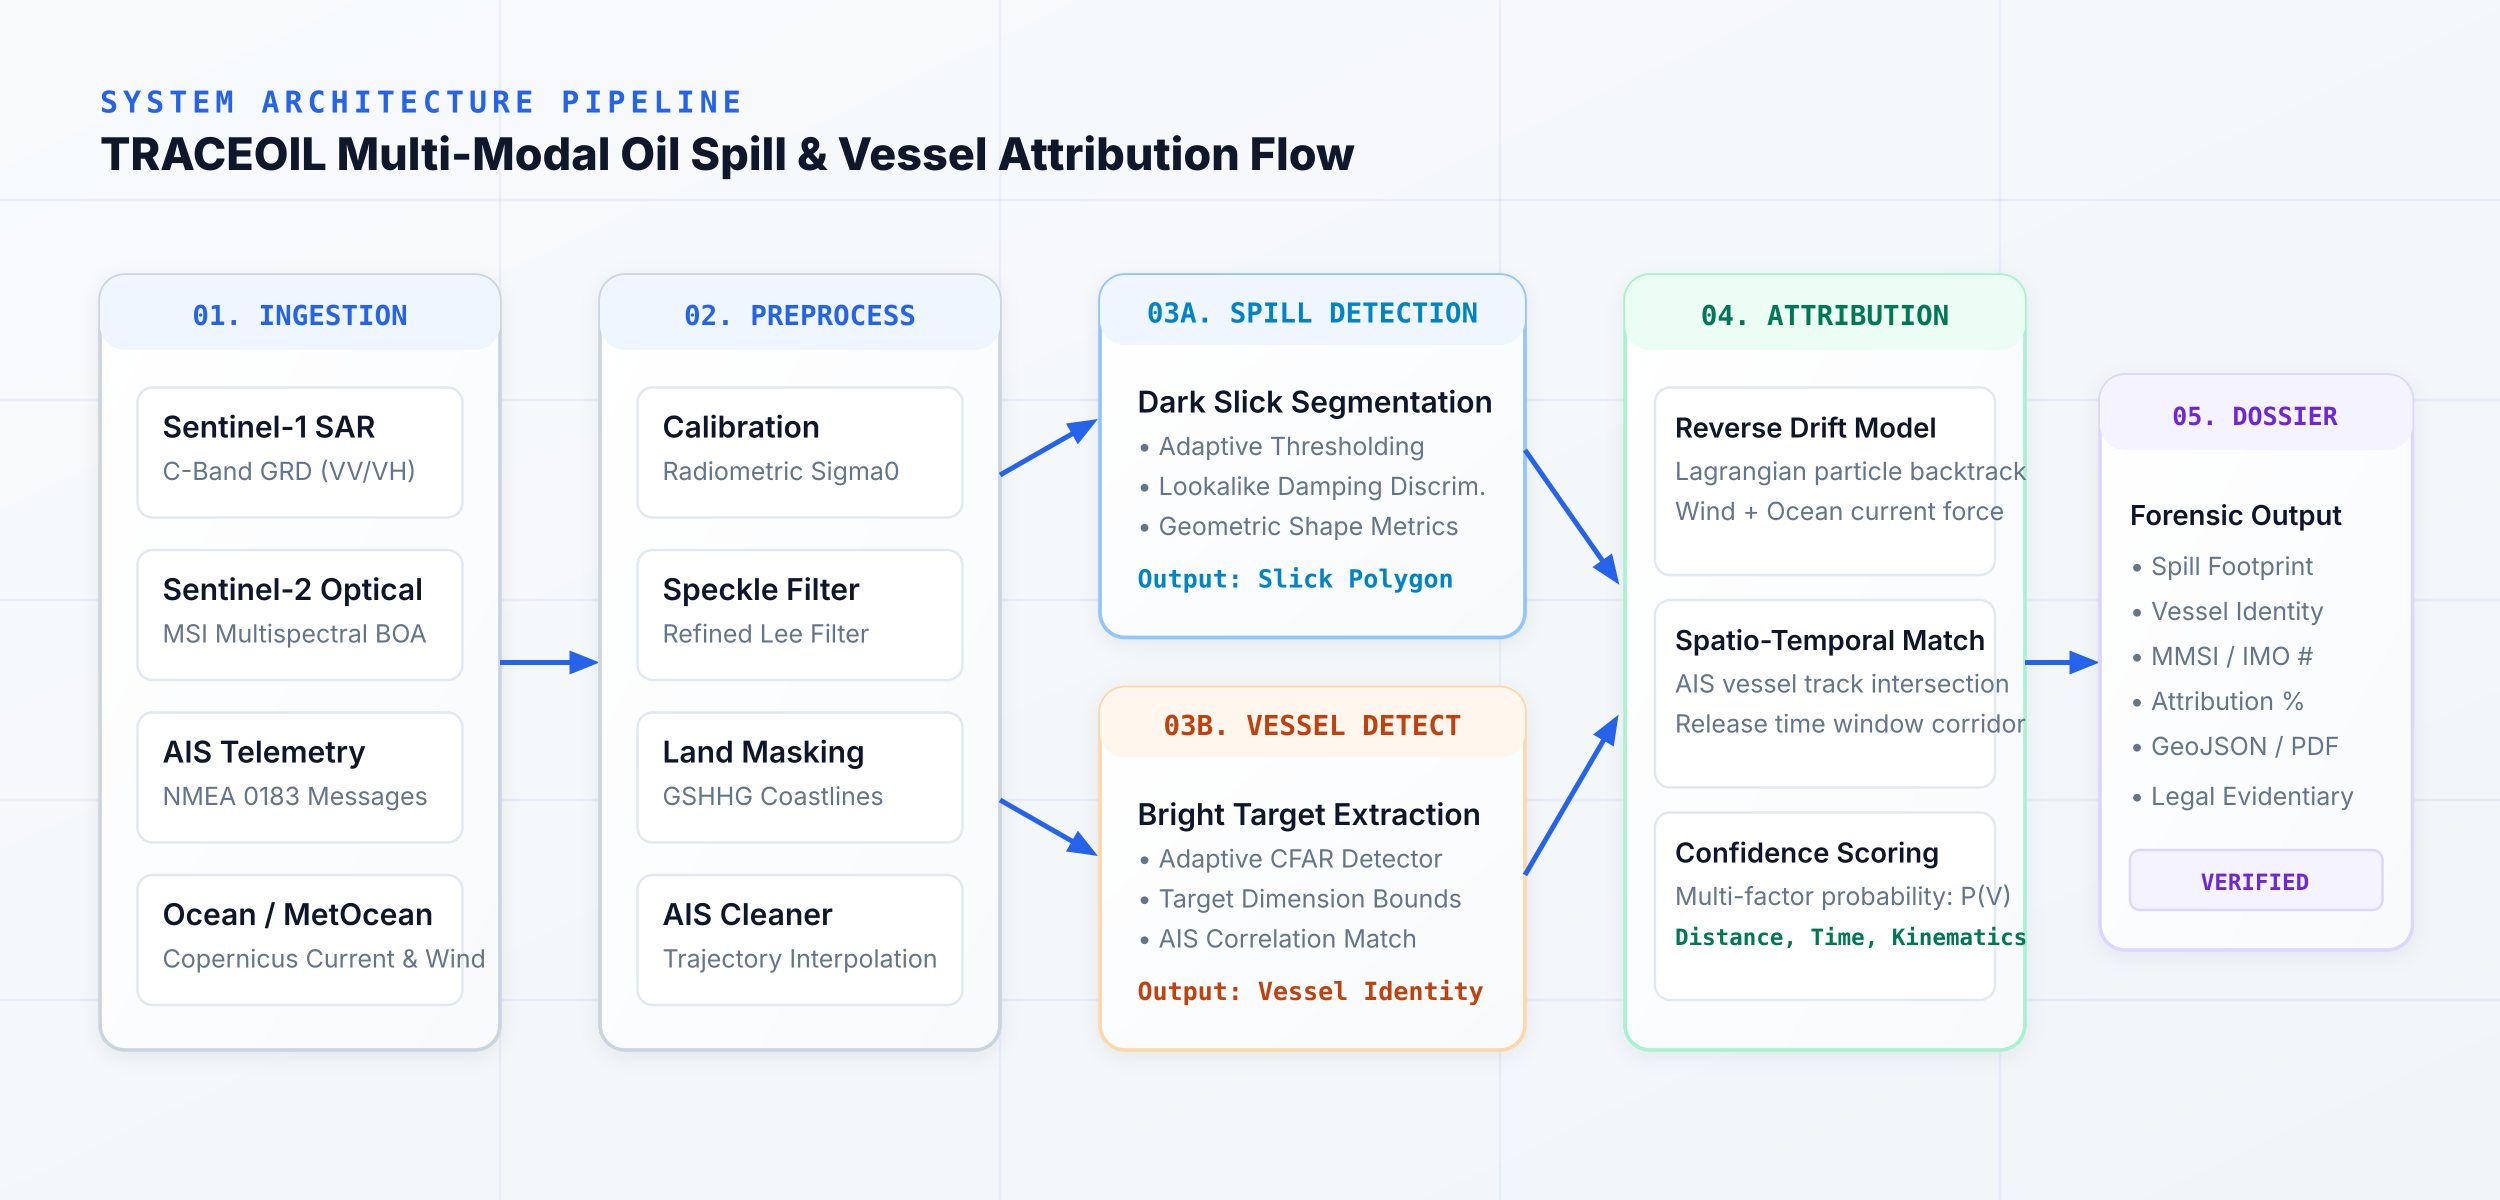
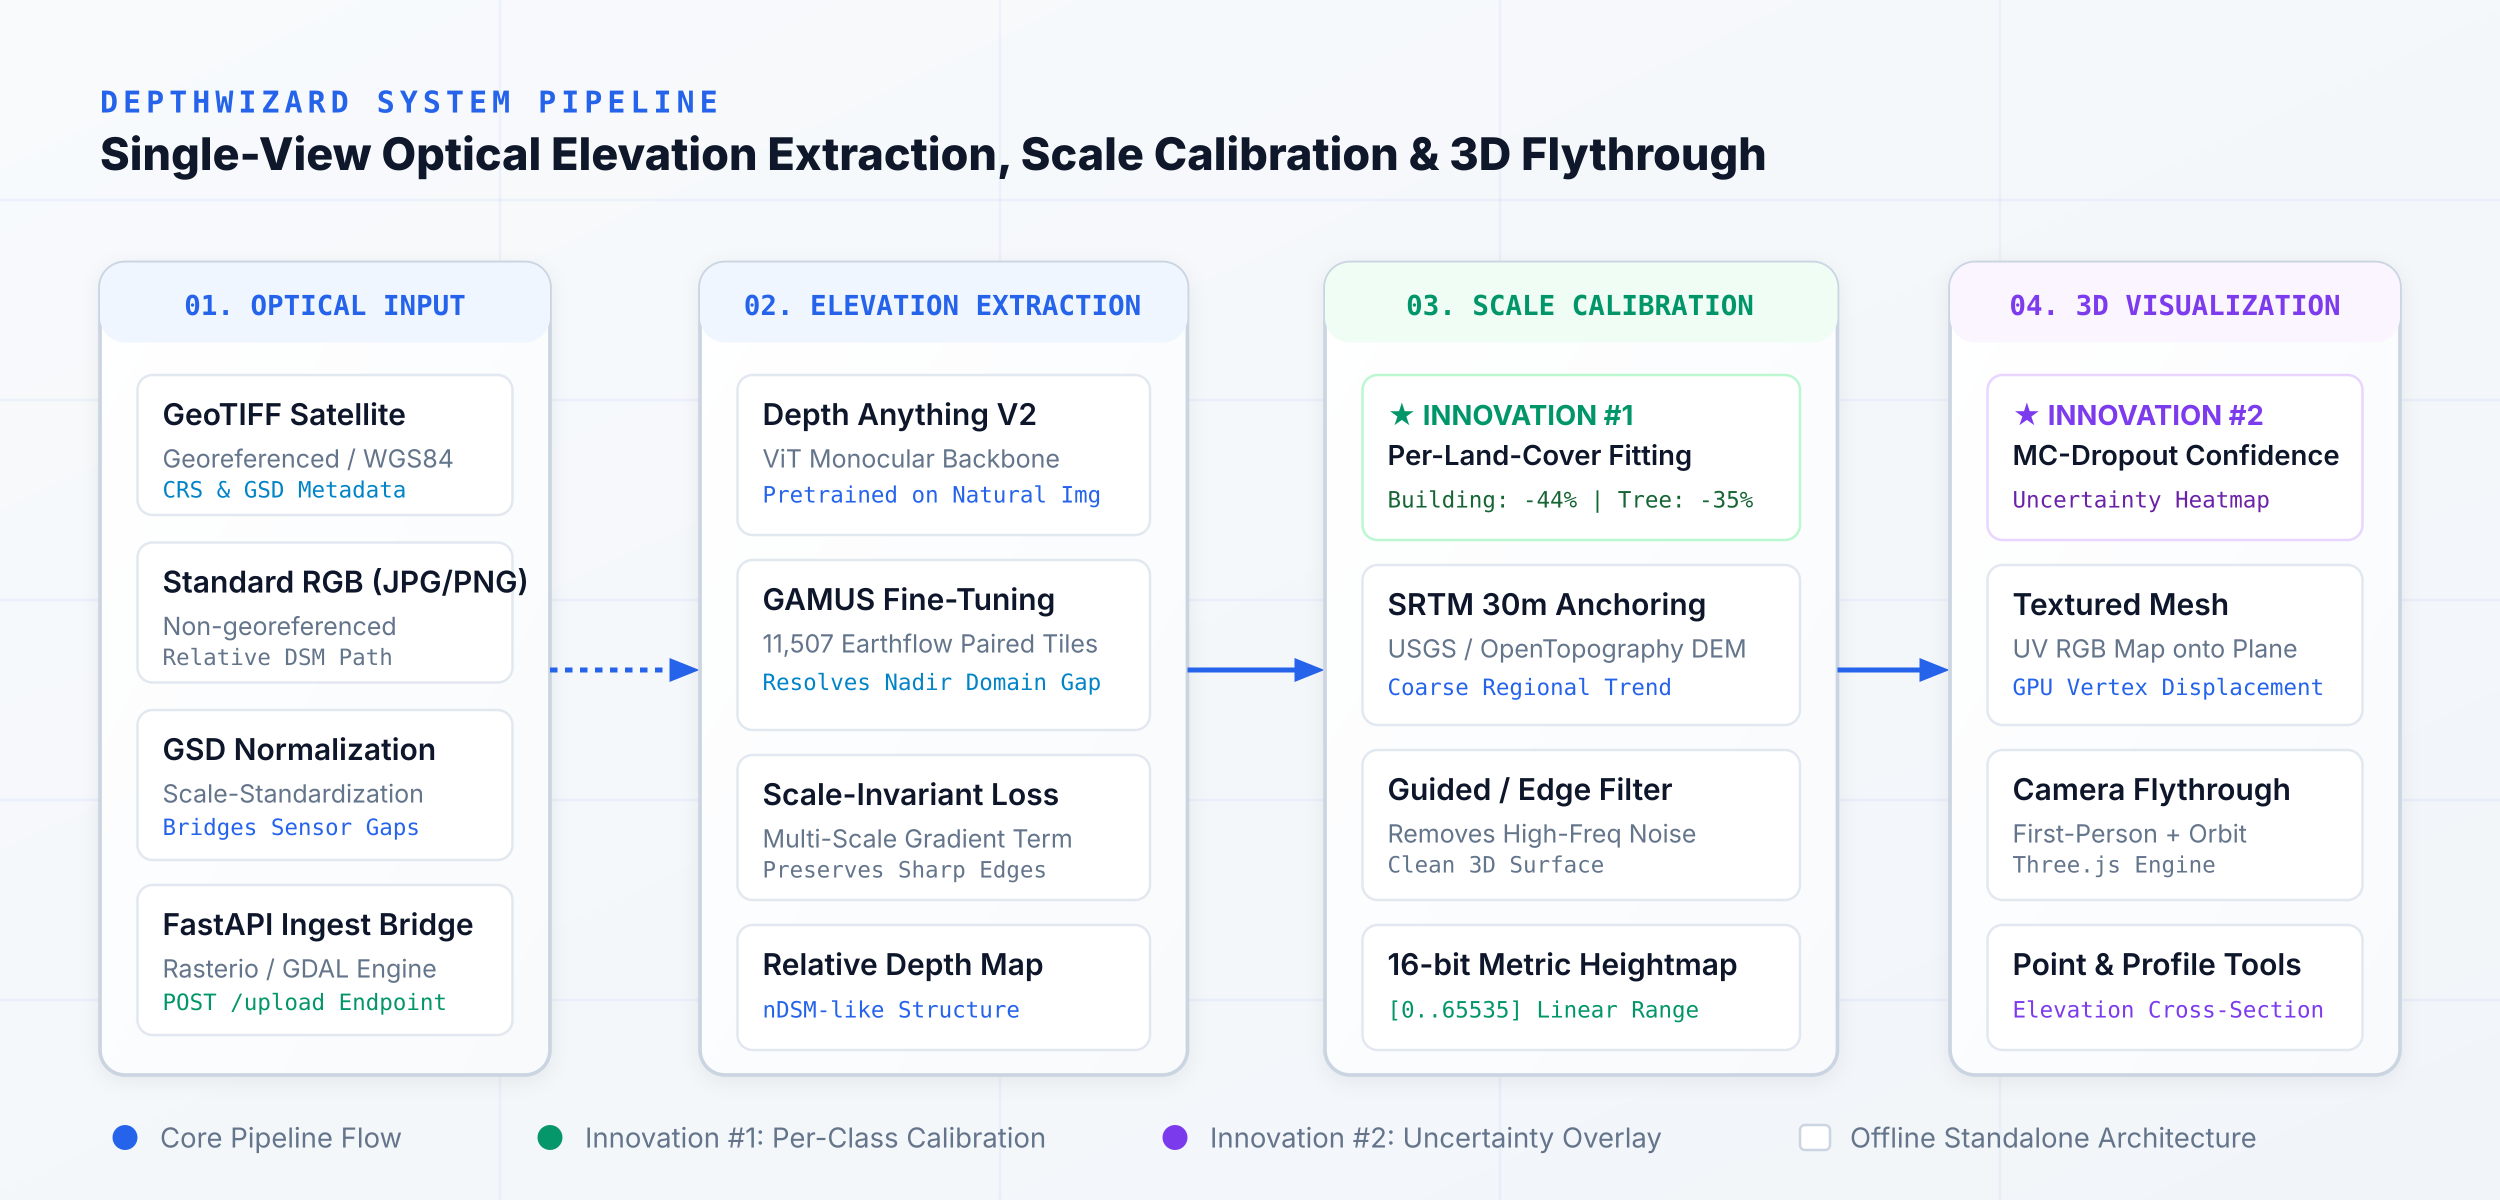
<svg xmlns="http://www.w3.org/2000/svg" viewBox="0 0 1000 480" width="100%" height="100%">
  <defs>
    <linearGradient id="bgGrad" x1="0%" y1="0%" x2="100%" y2="100%">
      <stop offset="0%" stop-color="#f8fafc" />
      <stop offset="100%" stop-color="#f1f5f9" />
    </linearGradient>
    <linearGradient id="boxGrad" x1="0%" y1="0%" x2="100%" y2="100%">
      <stop offset="0%" stop-color="#ffffff" />
      <stop offset="100%" stop-color="#f8fafc" />
    </linearGradient>
    <filter id="lightShadow" x="-10%" y="-10%" width="120%" height="120%">
      <feDropShadow dx="0" dy="2" stdDeviation="4" flood-color="#0f172a" flood-opacity="0.06" />
    </filter>
    <marker id="arrow" viewBox="0 0 10 10" refX="6" refY="5" markerWidth="6" markerHeight="6" orient="auto-start-reverse">
      <path d="M 0 1 L 10 5 L 0 9 z" fill="#2563eb" />
    </marker>
  </defs>
  <rect width="1000" height="480" fill="url(#bgGrad)" />
-   <g stroke="rgba(37, 99, 235, 0.06)" stroke-width="1">
+   <g stroke="rgba(37, 99, 235, 0.05)" stroke-width="1">
    <line x1="0" y1="80" x2="1000" y2="80" />
    <line x1="0" y1="160" x2="1000" y2="160" />
    <line x1="0" y1="240" x2="1000" y2="240" />
    <line x1="0" y1="320" x2="1000" y2="320" />
    <line x1="0" y1="400" x2="1000" y2="400" />
    <line x1="200" y1="0" x2="200" y2="480" />
    <line x1="400" y1="0" x2="400" y2="480" />
    <line x1="600" y1="0" x2="600" y2="480" />
    <line x1="800" y1="0" x2="800" y2="480" />
  </g>
-   <text x="40" y="45" fill="#2563eb" font-family="'JetBrains Mono', monospace" font-size="12" letter-spacing="2" font-weight="700">SYSTEM ARCHITECTURE PIPELINE</text>
-   <text x="40" y="68" fill="#0f172a" font-family="Inter, sans-serif" font-weight="800" font-size="18">TRACEOIL Multi-Modal Oil Spill &amp; Vessel Attribution Flow</text>
-   <g transform="translate(40, 110)" filter="url(#lightShadow)">
-     <rect width="160" height="310" rx="10" fill="url(#boxGrad)" stroke="#cbd5e1" stroke-width="1.5" />
-     <rect width="160" height="30" rx="10" fill="#eff6ff" />
-     <text x="80" y="20" fill="#2563eb" font-family="'JetBrains Mono', monospace" font-size="11" font-weight="700" text-anchor="middle">01. INGESTION</text>
-     <rect x="15" y="45" width="130" height="52" rx="6" fill="#ffffff" stroke="#e2e8f0" />
-     <text x="25" y="65" fill="#0f172a" font-family="Inter, sans-serif" font-size="12" font-weight="600">Sentinel-1 SAR</text>
-     <text x="25" y="82" fill="#64748b" font-family="Inter, sans-serif" font-size="10">C-Band GRD (VV/VH)</text>
-     <rect x="15" y="110" width="130" height="52" rx="6" fill="#ffffff" stroke="#e2e8f0" />
-     <text x="25" y="130" fill="#0f172a" font-family="Inter, sans-serif" font-size="12" font-weight="600">Sentinel-2 Optical</text>
-     <text x="25" y="147" fill="#64748b" font-family="Inter, sans-serif" font-size="10">MSI Multispectral BOA</text>
-     <rect x="15" y="175" width="130" height="52" rx="6" fill="#ffffff" stroke="#e2e8f0" />
-     <text x="25" y="195" fill="#0f172a" font-family="Inter, sans-serif" font-size="12" font-weight="600">AIS Telemetry</text>
-     <text x="25" y="212" fill="#64748b" font-family="Inter, sans-serif" font-size="10">NMEA 0183 Messages</text>
-     <rect x="15" y="240" width="130" height="52" rx="6" fill="#ffffff" stroke="#e2e8f0" />
-     <text x="25" y="260" fill="#0f172a" font-family="Inter, sans-serif" font-size="12" font-weight="600">Ocean / MetOcean</text>
-     <text x="25" y="277" fill="#64748b" font-family="Inter, sans-serif" font-size="10">Copernicus Current &amp; Wind</text>
+   <text x="40" y="45" fill="#2563eb" font-family="'JetBrains Mono', monospace" font-size="12" letter-spacing="2" font-weight="700">DEPTHWIZARD SYSTEM PIPELINE</text>
+   <text x="40" y="68" fill="#0f172a" font-family="Inter, sans-serif" font-weight="800" font-size="18">Single-View Optical Elevation Extraction, Scale Calibration &amp; 3D Flythrough</text>
+   <g transform="translate(40, 105)" filter="url(#lightShadow)">
+     <rect width="180" height="325" rx="10" fill="url(#boxGrad)" stroke="#cbd5e1" stroke-width="1.5" />
+     <rect width="180" height="32" rx="10" fill="#eff6ff" />
+     <text x="90" y="21" fill="#2563eb" font-family="'JetBrains Mono', monospace" font-size="11" font-weight="700" text-anchor="middle">01. OPTICAL INPUT</text>
+     <rect x="15" y="45" width="150" height="56" rx="6" fill="#ffffff" stroke="#e2e8f0" />
+     <text x="25" y="65" fill="#0f172a" font-family="Inter, sans-serif" font-size="12" font-weight="600">GeoTIFF Satellite</text>
+     <text x="25" y="82" fill="#64748b" font-family="Inter, sans-serif" font-size="10">Georeferenced / WGS84</text>
+     <text x="25" y="94" fill="#0284c7" font-family="'JetBrains Mono', monospace" font-size="9">CRS &amp; GSD Metadata</text>
+     <rect x="15" y="112" width="150" height="56" rx="6" fill="#ffffff" stroke="#e2e8f0" />
+     <text x="25" y="132" fill="#0f172a" font-family="Inter, sans-serif" font-size="12" font-weight="600">Standard RGB (JPG/PNG)</text>
+     <text x="25" y="149" fill="#64748b" font-family="Inter, sans-serif" font-size="10">Non-georeferenced</text>
+     <text x="25" y="161" fill="#64748b" font-family="'JetBrains Mono', monospace" font-size="9">Relative DSM Path</text>
+     <rect x="15" y="179" width="150" height="60" rx="6" fill="#ffffff" stroke="#e2e8f0" />
+     <text x="25" y="199" fill="#0f172a" font-family="Inter, sans-serif" font-size="12" font-weight="600">GSD Normalization</text>
+     <text x="25" y="216" fill="#64748b" font-family="Inter, sans-serif" font-size="10">Scale-Standardization</text>
+     <text x="25" y="229" fill="#2563eb" font-family="'JetBrains Mono', monospace" font-size="9">Bridges Sensor Gaps</text>
+     <rect x="15" y="249" width="150" height="60" rx="6" fill="#ffffff" stroke="#e2e8f0" />
+     <text x="25" y="269" fill="#0f172a" font-family="Inter, sans-serif" font-size="12" font-weight="600">FastAPI Ingest Bridge</text>
+     <text x="25" y="286" fill="#64748b" font-family="Inter, sans-serif" font-size="10">Rasterio / GDAL Engine</text>
+     <text x="25" y="299" fill="#059669" font-family="'JetBrains Mono', monospace" font-size="9">POST /upload Endpoint</text>
  </g>
-   <line x1="200" y1="265" x2="235" y2="265" stroke="#2563eb" stroke-width="2" marker-end="url(#arrow)" />
-   <g transform="translate(240, 110)" filter="url(#lightShadow)">
-     <rect width="160" height="310" rx="10" fill="url(#boxGrad)" stroke="#cbd5e1" stroke-width="1.5" />
-     <rect width="160" height="30" rx="10" fill="#eff6ff" />
-     <text x="80" y="20" fill="#2563eb" font-family="'JetBrains Mono', monospace" font-size="11" font-weight="700" text-anchor="middle">02. PREPROCESS</text>
-     <rect x="15" y="45" width="130" height="52" rx="6" fill="#ffffff" stroke="#e2e8f0" />
-     <text x="25" y="65" fill="#0f172a" font-family="Inter, sans-serif" font-size="12" font-weight="600">Calibration</text>
-     <text x="25" y="82" fill="#64748b" font-family="Inter, sans-serif" font-size="10">Radiometric Sigma0</text>
-     <rect x="15" y="110" width="130" height="52" rx="6" fill="#ffffff" stroke="#e2e8f0" />
-     <text x="25" y="130" fill="#0f172a" font-family="Inter, sans-serif" font-size="12" font-weight="600">Speckle Filter</text>
-     <text x="25" y="147" fill="#64748b" font-family="Inter, sans-serif" font-size="10">Refined Lee Filter</text>
-     <rect x="15" y="175" width="130" height="52" rx="6" fill="#ffffff" stroke="#e2e8f0" />
-     <text x="25" y="195" fill="#0f172a" font-family="Inter, sans-serif" font-size="12" font-weight="600">Land Masking</text>
-     <text x="25" y="212" fill="#64748b" font-family="Inter, sans-serif" font-size="10">GSHHG Coastlines</text>
-     <rect x="15" y="240" width="130" height="52" rx="6" fill="#ffffff" stroke="#e2e8f0" />
-     <text x="25" y="260" fill="#0f172a" font-family="Inter, sans-serif" font-size="12" font-weight="600">AIS Cleaner</text>
-     <text x="25" y="277" fill="#64748b" font-family="Inter, sans-serif" font-size="10">Trajectory Interpolation</text>
+   <line x1="220" y1="268" x2="275" y2="268" stroke="#2563eb" stroke-width="2" marker-end="url(#arrow)" stroke-dasharray="3,3" />
+   <g transform="translate(280, 105)" filter="url(#lightShadow)">
+     <rect width="195" height="325" rx="10" fill="url(#boxGrad)" stroke="#cbd5e1" stroke-width="1.5" />
+     <rect width="195" height="32" rx="10" fill="#eff6ff" />
+     <text x="97" y="21" fill="#2563eb" font-family="'JetBrains Mono', monospace" font-size="11" font-weight="700" text-anchor="middle">02. ELEVATION EXTRACTION</text>
+     <rect x="15" y="45" width="165" height="64" rx="6" fill="#ffffff" stroke="#e2e8f0" />
+     <text x="25" y="65" fill="#0f172a" font-family="Inter, sans-serif" font-size="12" font-weight="600">Depth Anything V2</text>
+     <text x="25" y="82" fill="#64748b" font-family="Inter, sans-serif" font-size="10">ViT Monocular Backbone</text>
+     <text x="25" y="96" fill="#2563eb" font-family="'JetBrains Mono', monospace" font-size="9">Pretrained on Natural Img</text>
+     <rect x="15" y="119" width="165" height="68" rx="6" fill="#ffffff" stroke="#e2e8f0" />
+     <text x="25" y="139" fill="#0f172a" font-family="Inter, sans-serif" font-size="12" font-weight="600">GAMUS Fine-Tuning</text>
+     <text x="25" y="156" fill="#64748b" font-family="Inter, sans-serif" font-size="10">11,507 Earthflow Paired Tiles</text>
+     <text x="25" y="171" fill="#0284c7" font-family="'JetBrains Mono', monospace" font-size="9">Resolves Nadir Domain Gap</text>
+     <rect x="15" y="197" width="165" height="58" rx="6" fill="#ffffff" stroke="#e2e8f0" />
+     <text x="25" y="217" fill="#0f172a" font-family="Inter, sans-serif" font-size="12" font-weight="600">Scale-Invariant Loss</text>
+     <text x="25" y="234" fill="#64748b" font-family="Inter, sans-serif" font-size="10">Multi-Scale Gradient Term</text>
+     <text x="25" y="246" fill="#64748b" font-family="'JetBrains Mono', monospace" font-size="9">Preserves Sharp Edges</text>
+     <rect x="15" y="265" width="165" height="50" rx="6" fill="#ffffff" stroke="#e2e8f0" />
+     <text x="25" y="285" fill="#0f172a" font-family="Inter, sans-serif" font-size="12" font-weight="600">Relative Depth Map</text>
+     <text x="25" y="302" fill="#2563eb" font-family="'JetBrains Mono', monospace" font-size="9">nDSM-like Structure</text>
  </g>
-   <path d="M 400 190 L 435 170" fill="none" stroke="#2563eb" stroke-width="2" marker-end="url(#arrow)" />
-   <path d="M 400 320 L 435 340" fill="none" stroke="#2563eb" stroke-width="2" marker-end="url(#arrow)" />
-   <g transform="translate(440, 110)" filter="url(#lightShadow)">
-     <rect width="170" height="145" rx="10" fill="url(#boxGrad)" stroke="#93c5fd" stroke-width="1.5" />
-     <rect width="170" height="28" rx="10" fill="#eff6ff" />
-     <text x="85" y="19" fill="#0284c7" font-family="'JetBrains Mono', monospace" font-size="11" font-weight="700" text-anchor="middle">03A. SPILL DETECTION</text>
-     <text x="15" y="55" fill="#0f172a" font-family="Inter, sans-serif" font-size="12" font-weight="600">Dark Slick Segmentation</text>
-     <text x="15" y="72" fill="#64748b" font-family="Inter, sans-serif" font-size="10">• Adaptive Thresholding</text>
-     <text x="15" y="88" fill="#64748b" font-family="Inter, sans-serif" font-size="10">• Lookalike Damping Discrim.</text>
-     <text x="15" y="104" fill="#64748b" font-family="Inter, sans-serif" font-size="10">• Geometric Shape Metrics</text>
-     <text x="15" y="125" fill="#0284c7" font-family="'JetBrains Mono', monospace" font-size="10" font-weight="600">Output: Slick Polygon</text>
+   <line x1="475" y1="268" x2="525" y2="268" stroke="#2563eb" stroke-width="2" marker-end="url(#arrow)" />
+   <g transform="translate(530, 105)" filter="url(#lightShadow)">
+     <rect width="205" height="325" rx="10" fill="url(#boxGrad)" stroke="#cbd5e1" stroke-width="1.5" />
+     <rect width="205" height="32" rx="10" fill="#f0fdf4" />
+     <text x="102" y="21" fill="#059669" font-family="'JetBrains Mono', monospace" font-size="11" font-weight="700" text-anchor="middle">03. SCALE CALIBRATION</text>
+     <rect x="15" y="45" width="175" height="66" rx="6" fill="#ffffff" stroke="#bbf7d0" />
+     <text x="25" y="65" fill="#059669" font-family="Inter, sans-serif" font-size="11" font-weight="700">★ INNOVATION #1</text>
+     <text x="25" y="81" fill="#0f172a" font-family="Inter, sans-serif" font-size="11" font-weight="600">Per-Land-Cover Fitting</text>
+     <text x="25" y="98" fill="#166534" font-family="'JetBrains Mono', monospace" font-size="9">Building: -44% | Tree: -35%</text>
+     <rect x="15" y="121" width="175" height="64" rx="6" fill="#ffffff" stroke="#e2e8f0" />
+     <text x="25" y="141" fill="#0f172a" font-family="Inter, sans-serif" font-size="12" font-weight="600">SRTM 30m Anchoring</text>
+     <text x="25" y="158" fill="#64748b" font-family="Inter, sans-serif" font-size="10">USGS / OpenTopography DEM</text>
+     <text x="25" y="173" fill="#2563eb" font-family="'JetBrains Mono', monospace" font-size="9">Coarse Regional Trend</text>
+     <rect x="15" y="195" width="175" height="60" rx="6" fill="#ffffff" stroke="#e2e8f0" />
+     <text x="25" y="215" fill="#0f172a" font-family="Inter, sans-serif" font-size="12" font-weight="600">Guided / Edge Filter</text>
+     <text x="25" y="232" fill="#64748b" font-family="Inter, sans-serif" font-size="10">Removes High-Freq Noise</text>
+     <text x="25" y="244" fill="#64748b" font-family="'JetBrains Mono', monospace" font-size="9">Clean 3D Surface</text>
+     <rect x="15" y="265" width="175" height="50" rx="6" fill="#ffffff" stroke="#e2e8f0" />
+     <text x="25" y="285" fill="#0f172a" font-family="Inter, sans-serif" font-size="12" font-weight="600">16-bit Metric Heightmap</text>
+     <text x="25" y="302" fill="#059669" font-family="'JetBrains Mono', monospace" font-size="9">[0..65535] Linear Range</text>
  </g>
-   <g transform="translate(440, 275)" filter="url(#lightShadow)">
-     <rect width="170" height="145" rx="10" fill="url(#boxGrad)" stroke="#fed7aa" stroke-width="1.5" />
-     <rect width="170" height="28" rx="10" fill="#fff7ed" />
-     <text x="85" y="19" fill="#c2410c" font-family="'JetBrains Mono', monospace" font-size="11" font-weight="700" text-anchor="middle">03B. VESSEL DETECT</text>
-     <text x="15" y="55" fill="#0f172a" font-family="Inter, sans-serif" font-size="12" font-weight="600">Bright Target Extraction</text>
-     <text x="15" y="72" fill="#64748b" font-family="Inter, sans-serif" font-size="10">• Adaptive CFAR Detector</text>
-     <text x="15" y="88" fill="#64748b" font-family="Inter, sans-serif" font-size="10">• Target Dimension Bounds</text>
-     <text x="15" y="104" fill="#64748b" font-family="Inter, sans-serif" font-size="10">• AIS Correlation Match</text>
-     <text x="15" y="125" fill="#c2410c" font-family="'JetBrains Mono', monospace" font-size="10" font-weight="600">Output: Vessel Identity</text>
+   <line x1="735" y1="268" x2="775" y2="268" stroke="#2563eb" stroke-width="2" marker-end="url(#arrow)" />
+   <g transform="translate(780, 105)" filter="url(#lightShadow)">
+     <rect width="180" height="325" rx="10" fill="url(#boxGrad)" stroke="#cbd5e1" stroke-width="1.5" />
+     <rect width="180" height="32" rx="10" fill="#faf5ff" />
+     <text x="90" y="21" fill="#7c3aed" font-family="'JetBrains Mono', monospace" font-size="11" font-weight="700" text-anchor="middle">04. 3D VISUALIZATION</text>
+     <rect x="15" y="45" width="150" height="66" rx="6" fill="#ffffff" stroke="#e9d5ff" />
+     <text x="25" y="65" fill="#7c3aed" font-family="Inter, sans-serif" font-size="11" font-weight="700">★ INNOVATION #2</text>
+     <text x="25" y="81" fill="#0f172a" font-family="Inter, sans-serif" font-size="11" font-weight="600">MC-Dropout Confidence</text>
+     <text x="25" y="98" fill="#6b21a8" font-family="'JetBrains Mono', monospace" font-size="9">Uncertainty Heatmap</text>
+     <rect x="15" y="121" width="150" height="64" rx="6" fill="#ffffff" stroke="#e2e8f0" />
+     <text x="25" y="141" fill="#0f172a" font-family="Inter, sans-serif" font-size="12" font-weight="600">Textured Mesh</text>
+     <text x="25" y="158" fill="#64748b" font-family="Inter, sans-serif" font-size="10">UV RGB Map onto Plane</text>
+     <text x="25" y="173" fill="#2563eb" font-family="'JetBrains Mono', monospace" font-size="9">GPU Vertex Displacement</text>
+     <rect x="15" y="195" width="150" height="60" rx="6" fill="#ffffff" stroke="#e2e8f0" />
+     <text x="25" y="215" fill="#0f172a" font-family="Inter, sans-serif" font-size="12" font-weight="600">Camera Flythrough</text>
+     <text x="25" y="232" fill="#64748b" font-family="Inter, sans-serif" font-size="10">First-Person + Orbit</text>
+     <text x="25" y="244" fill="#64748b" font-family="'JetBrains Mono', monospace" font-size="9">Three.js Engine</text>
+     <rect x="15" y="265" width="150" height="50" rx="6" fill="#ffffff" stroke="#e2e8f0" />
+     <text x="25" y="285" fill="#0f172a" font-family="Inter, sans-serif" font-size="12" font-weight="600">Point &amp; Profile Tools</text>
+     <text x="25" y="302" fill="#7c3aed" font-family="'JetBrains Mono', monospace" font-size="9">Elevation Cross-Section</text>
  </g>
-   <path d="M 610 180 L 645 230" fill="none" stroke="#2563eb" stroke-width="2" marker-end="url(#arrow)" />
-   <path d="M 610 350 L 645 290" fill="none" stroke="#2563eb" stroke-width="2" marker-end="url(#arrow)" />
-   <g transform="translate(650, 110)" filter="url(#lightShadow)">
-     <rect width="160" height="310" rx="10" fill="url(#boxGrad)" stroke="#a7f3d0" stroke-width="1.5" />
-     <rect width="160" height="30" rx="10" fill="#ecfdf5" />
-     <text x="80" y="20" fill="#047857" font-family="'JetBrains Mono', monospace" font-size="11" font-weight="700" text-anchor="middle">04. ATTRIBUTION</text>
-     <rect x="12" y="45" width="136" height="75" rx="6" fill="#ffffff" stroke="#e2e8f0" />
-     <text x="20" y="65" fill="#0f172a" font-family="Inter, sans-serif" font-size="11" font-weight="600">Reverse Drift Model</text>
-     <text x="20" y="82" fill="#64748b" font-family="Inter, sans-serif" font-size="10">Lagrangian particle backtrack</text>
-     <text x="20" y="98" fill="#64748b" font-family="Inter, sans-serif" font-size="10">Wind + Ocean current force</text>
-     <rect x="12" y="130" width="136" height="75" rx="6" fill="#ffffff" stroke="#e2e8f0" />
-     <text x="20" y="150" fill="#0f172a" font-family="Inter, sans-serif" font-size="11" font-weight="600">Spatio-Temporal Match</text>
-     <text x="20" y="167" fill="#64748b" font-family="Inter, sans-serif" font-size="10">AIS vessel track intersection</text>
-     <text x="20" y="183" fill="#64748b" font-family="Inter, sans-serif" font-size="10">Release time window corridor</text>
-     <rect x="12" y="215" width="136" height="75" rx="6" fill="#ffffff" stroke="#e2e8f0" />
-     <text x="20" y="235" fill="#0f172a" font-family="Inter, sans-serif" font-size="11" font-weight="600">Confidence Scoring</text>
-     <text x="20" y="252" fill="#64748b" font-family="Inter, sans-serif" font-size="10">Multi-factor probability: P(V)</text>
-     <text x="20" y="268" fill="#047857" font-family="'JetBrains Mono', monospace" font-size="9" font-weight="600">Distance, Time, Kinematics</text>
-   </g>
-   <line x1="810" y1="265" x2="835" y2="265" stroke="#2563eb" stroke-width="2" marker-end="url(#arrow)" />
-   <g transform="translate(840, 150)" filter="url(#lightShadow)">
-     <rect width="125" height="230" rx="10" fill="url(#boxGrad)" stroke="#ddd6fe" stroke-width="1.5" />
-     <rect width="125" height="30" rx="10" fill="#f5f3ff" />
-     <text x="62" y="20" fill="#6d28d9" font-family="'JetBrains Mono', monospace" font-size="10" font-weight="700" text-anchor="middle">05. DOSSIER</text>
-     <text x="12" y="60" fill="#0f172a" font-family="Inter, sans-serif" font-size="11" font-weight="600">Forensic Output</text>
-     <text x="12" y="80" fill="#64748b" font-family="Inter, sans-serif" font-size="10">• Spill Footprint</text>
-     <text x="12" y="98" fill="#64748b" font-family="Inter, sans-serif" font-size="10">• Vessel Identity</text>
-     <text x="12" y="116" fill="#64748b" font-family="Inter, sans-serif" font-size="10">• MMSI / IMO #</text>
-     <text x="12" y="134" fill="#64748b" font-family="Inter, sans-serif" font-size="10">• Attribution %</text>
-     <text x="12" y="152" fill="#64748b" font-family="Inter, sans-serif" font-size="10">• GeoJSON / PDF</text>
-     <text x="12" y="172" fill="#64748b" font-family="Inter, sans-serif" font-size="10">• Legal Evidentiary</text>
-     <rect x="12" y="190" width="101" height="24" rx="4" fill="#f5f3ff" stroke="#ddd6fe" />
-     <text x="62" y="206" fill="#6d28d9" font-family="'JetBrains Mono', monospace" font-size="9" font-weight="700" text-anchor="middle">VERIFIED</text>
+   <g transform="translate(40, 445)">
+     <circle cx="10" cy="10" r="5" fill="#2563eb" />
+     <text x="24" y="14" fill="#64748b" font-family="Inter, sans-serif" font-size="11">Core Pipeline Flow</text>
+     <circle cx="180" cy="10" r="5" fill="#059669" />
+     <text x="194" y="14" fill="#64748b" font-family="Inter, sans-serif" font-size="11">Innovation #1: Per-Class Calibration</text>
+     <circle cx="430" cy="10" r="5" fill="#7c3aed" />
+     <text x="444" y="14" fill="#64748b" font-family="Inter, sans-serif" font-size="11">Innovation #2: Uncertainty Overlay</text>
+     <rect x="680" y="5" width="12" height="10" rx="2" fill="#ffffff" stroke="#cbd5e1" />
+     <text x="700" y="14" fill="#64748b" font-family="Inter, sans-serif" font-size="11">Offline Standalone Architecture</text>
  </g>
</svg>
